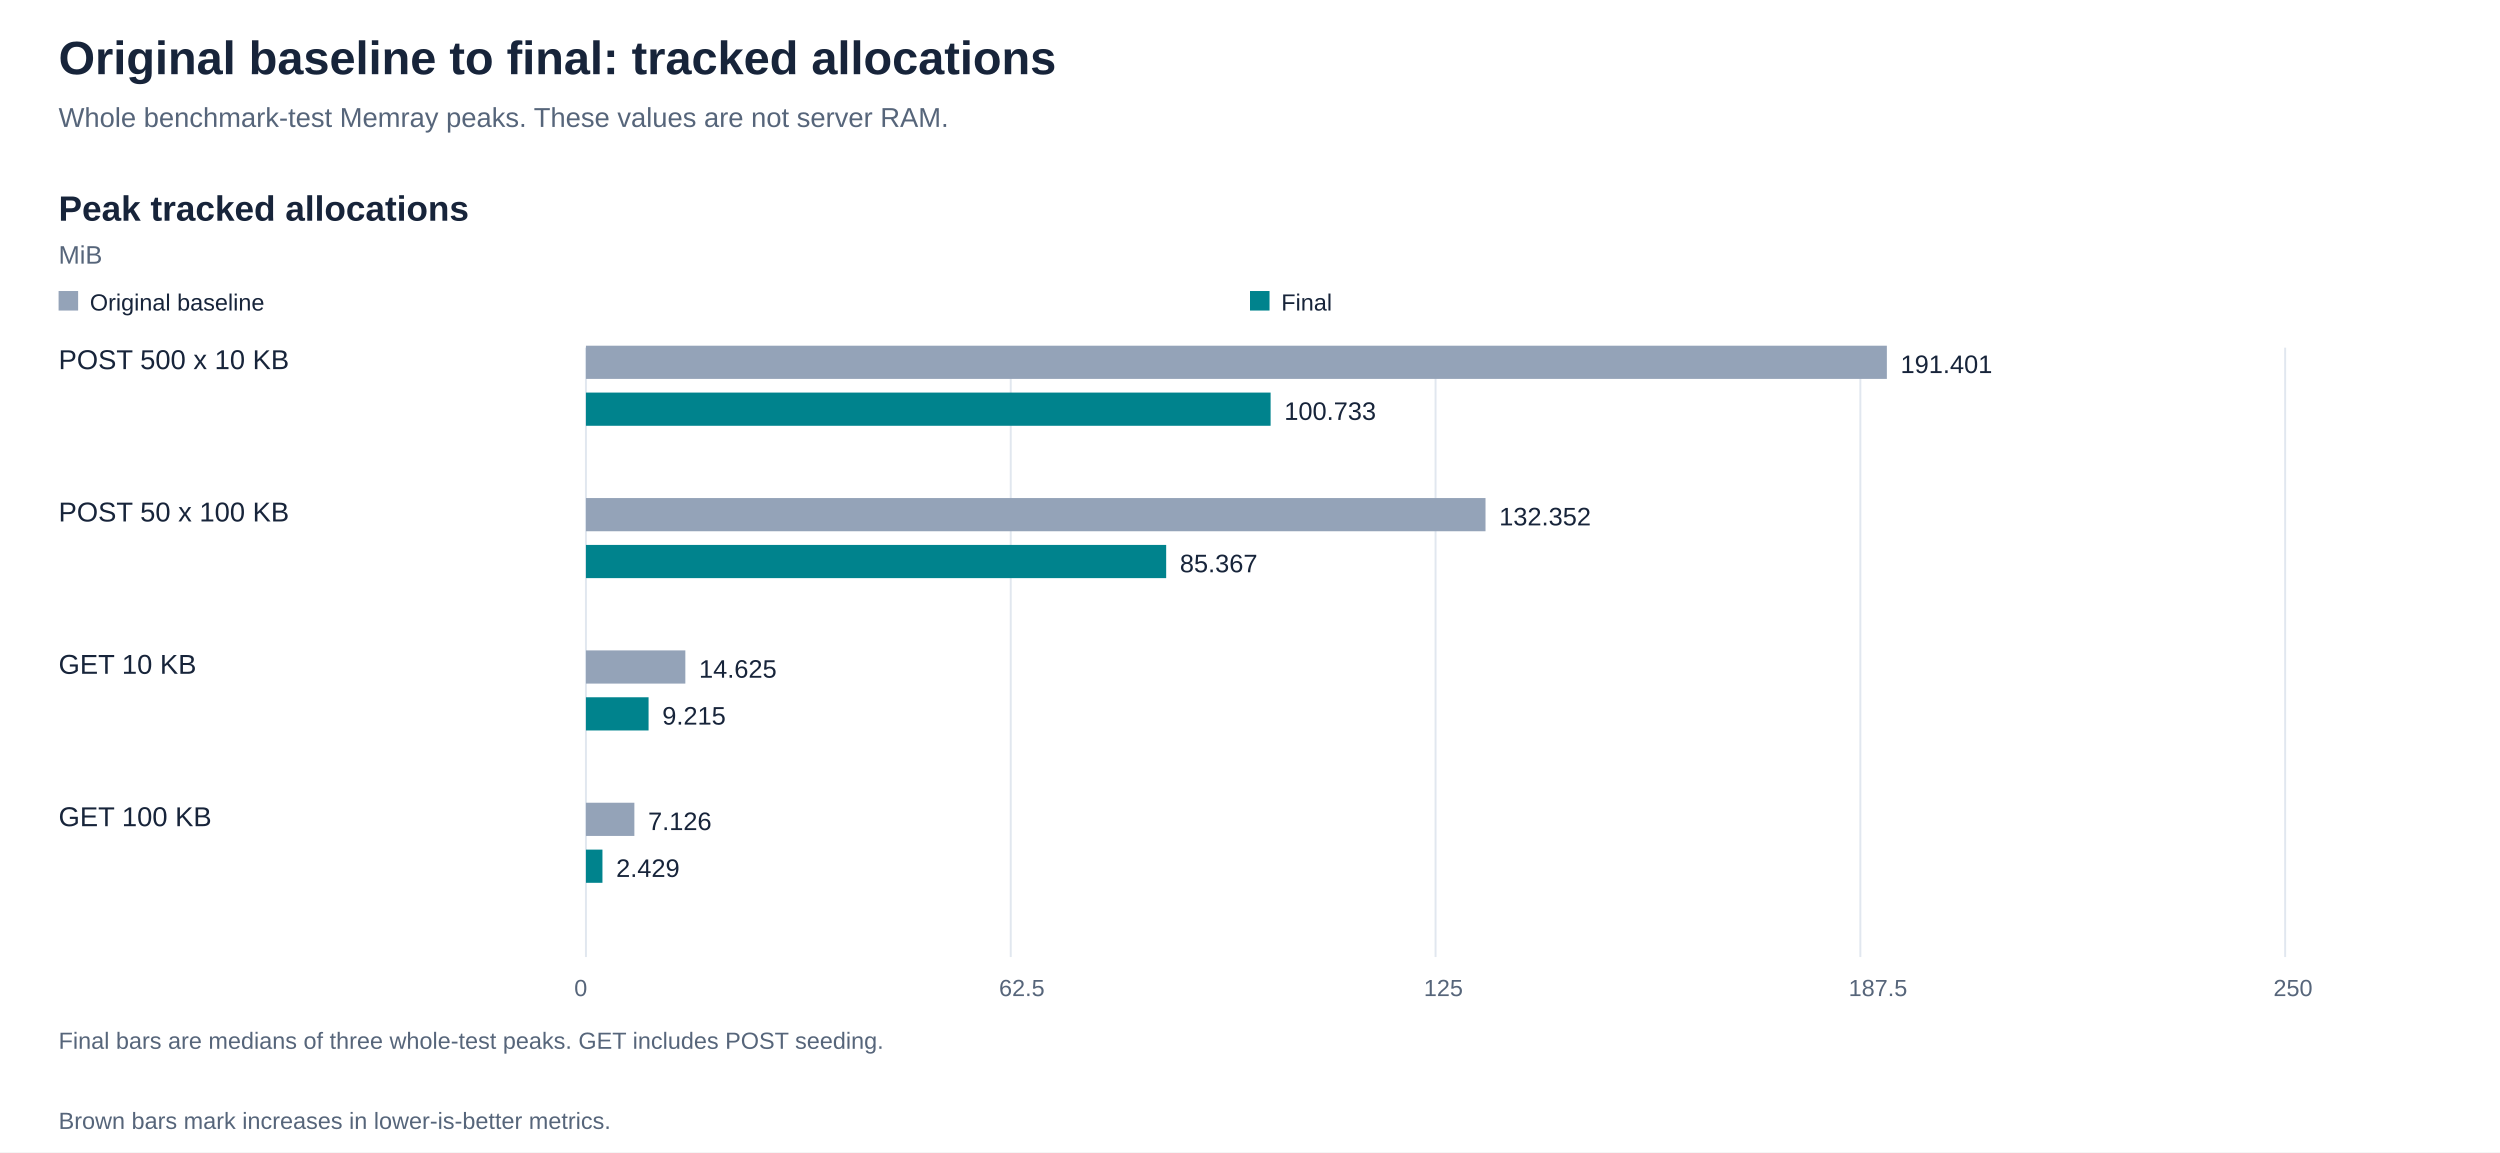
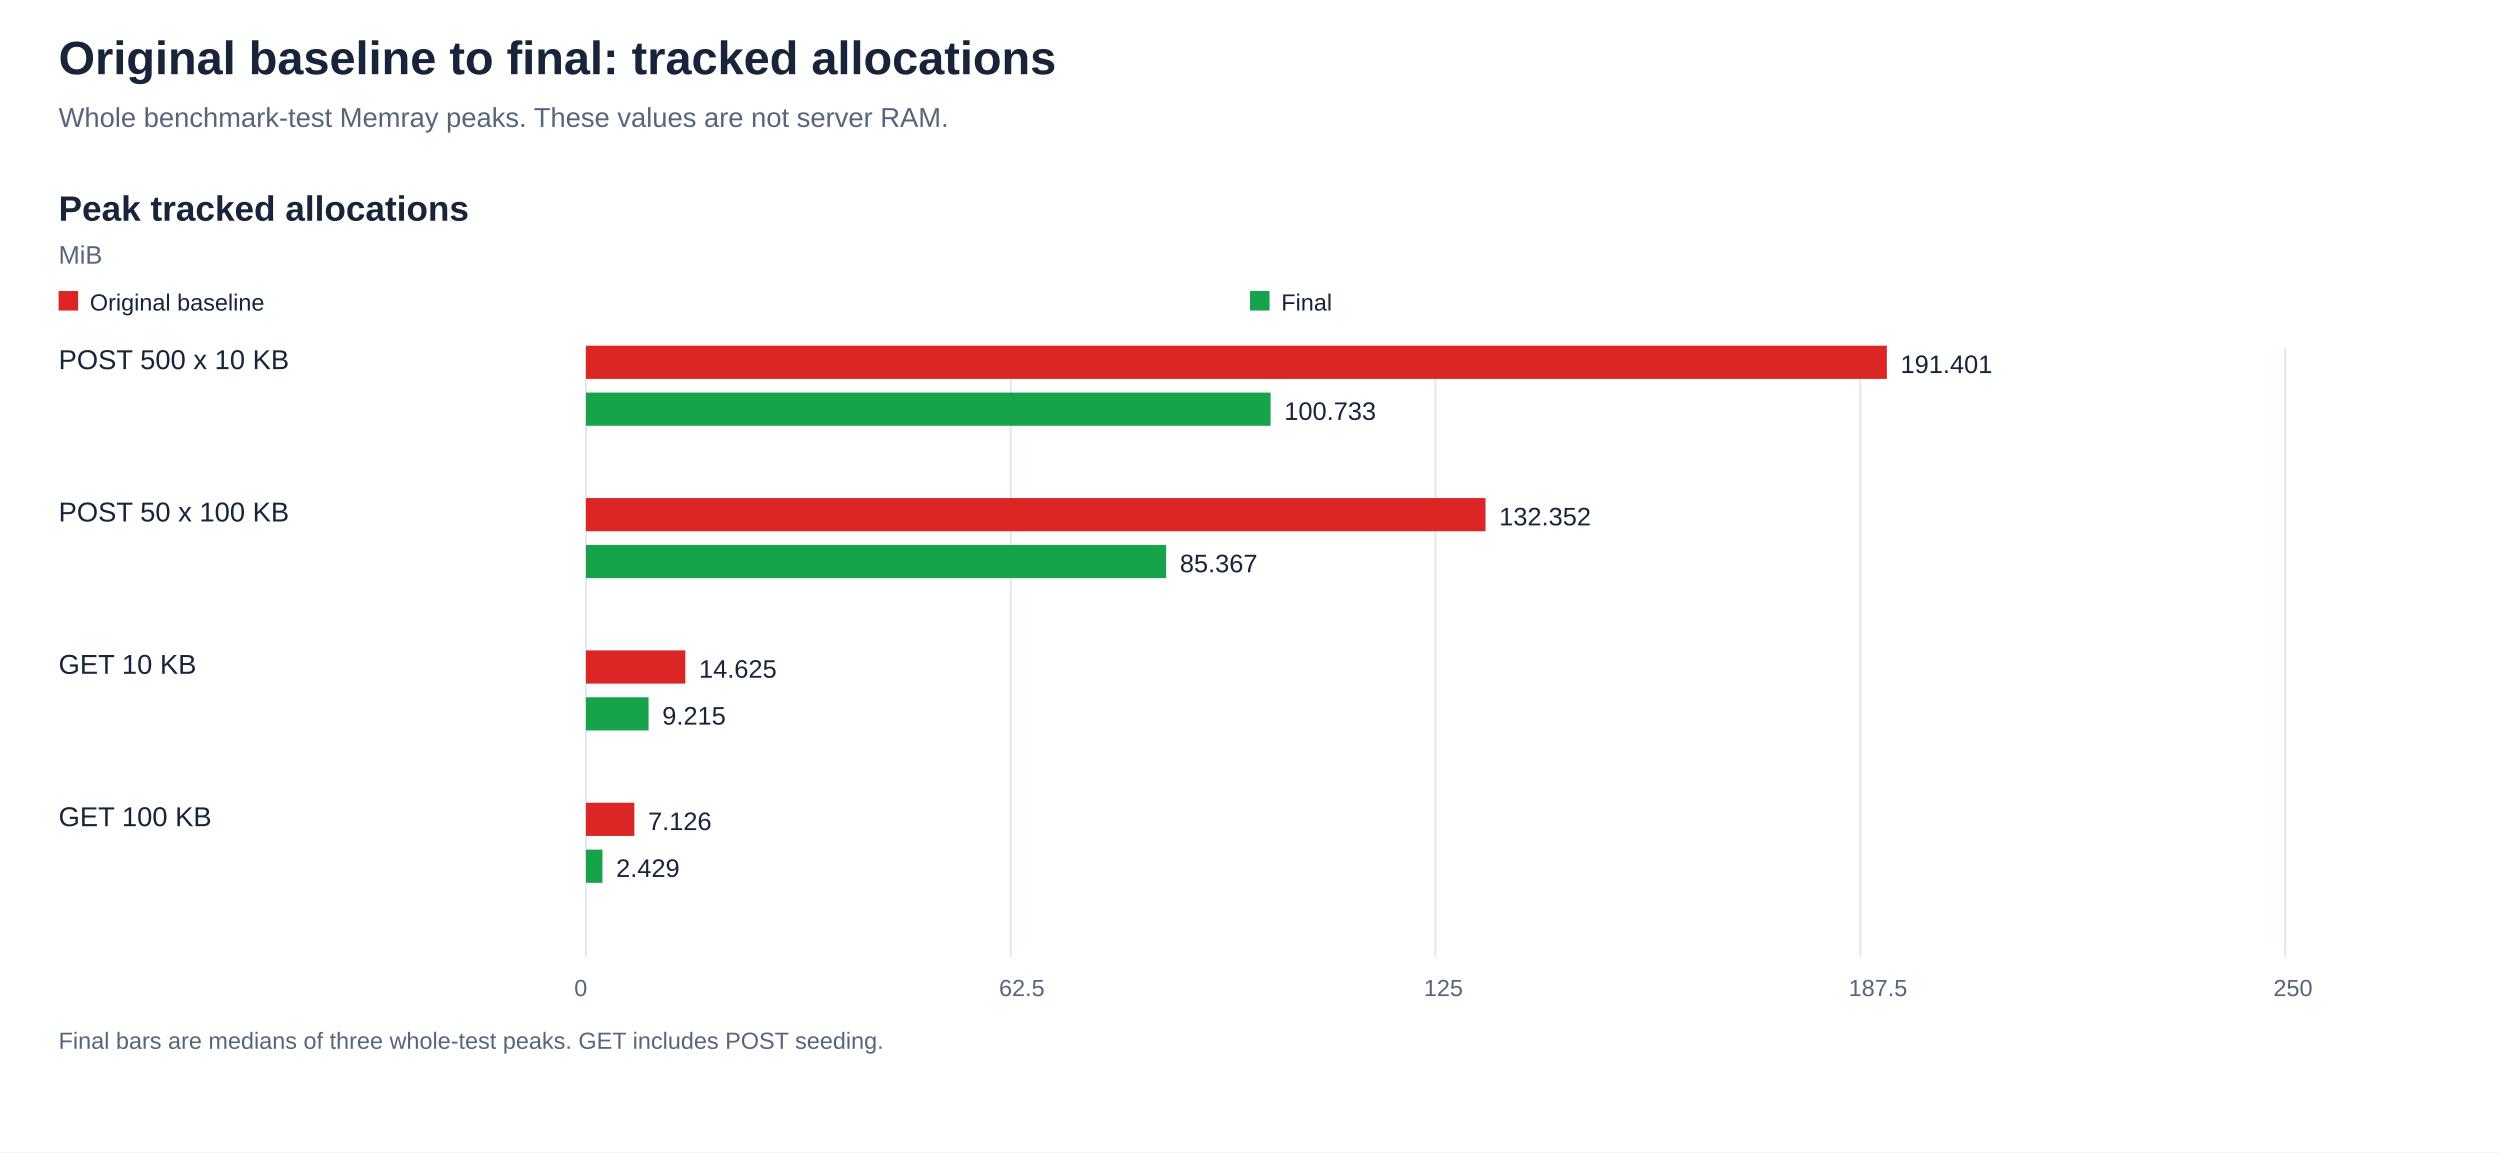
<svg xmlns="http://www.w3.org/2000/svg" width="1280" height="590" viewBox="0 0 1280 590" role="img">
  <rect x="0" y="0" width="1280" height="590" fill="white" />
  <text x="30" y="38" font-family="Arial, sans-serif" font-size="24" fill="#17243a" font-weight="700">Original baseline to final: tracked allocations</text>
  <text x="30" y="65" font-family="Arial, sans-serif" font-size="14" fill="#56657a" font-weight="400">Whole benchmark-test Memray peaks. These values are not server RAM.</text>
  <text x="30" y="113" font-family="Arial, sans-serif" font-size="18" fill="#17243a" font-weight="700">Peak tracked allocations</text>
  <text x="30" y="135" font-family="Arial, sans-serif" font-size="13" fill="#56657a" font-weight="400">MiB</text>
-   <rect x="30" y="149" width="10" height="10" fill="#94a3b8" />
+   <rect x="30" y="149" width="10" height="10" fill="#dc2626" />
  <text x="46" y="159" font-family="Arial, sans-serif" font-size="12" fill="#17243a" font-weight="400">Original baseline</text>
-   <rect x="640" y="149" width="10" height="10" fill="#00838d" />
+   <rect x="640" y="149" width="10" height="10" fill="#16a34a" />
  <text x="656" y="159" font-family="Arial, sans-serif" font-size="12" fill="#17243a" font-weight="400">Final</text>
  <line x1="300" y1="178" x2="300" y2="490" stroke="#e1e7ef" />
  <text x="294" y="510" font-family="Arial, sans-serif" font-size="12" fill="#56657a" font-weight="400">0</text>
  <line x1="517.5" y1="178" x2="517.5" y2="490" stroke="#e1e7ef" />
  <text x="511.5" y="510" font-family="Arial, sans-serif" font-size="12" fill="#56657a" font-weight="400">62.5</text>
  <line x1="735" y1="178" x2="735" y2="490" stroke="#e1e7ef" />
  <text x="729" y="510" font-family="Arial, sans-serif" font-size="12" fill="#56657a" font-weight="400">125</text>
  <line x1="952.5" y1="178" x2="952.5" y2="490" stroke="#e1e7ef" />
  <text x="946.5" y="510" font-family="Arial, sans-serif" font-size="12" fill="#56657a" font-weight="400">187.5</text>
  <line x1="1170" y1="178" x2="1170" y2="490" stroke="#e1e7ef" />
  <text x="1164" y="510" font-family="Arial, sans-serif" font-size="12" fill="#56657a" font-weight="400">250</text>
  <text x="30" y="189" font-family="Arial, sans-serif" font-size="14" fill="#17243a" font-weight="400">POST 500 x 10 KB</text>
-   <rect x="300" y="177" width="666.076" height="17" fill="#94a3b8" />
+   <rect x="300" y="177" width="666.076" height="17" fill="#dc2626" />
  <text x="973.076" y="191" font-family="Arial, sans-serif" font-size="13" fill="#17243a" font-weight="400">191.401</text>
-   <rect x="300" y="201" width="350.552" height="17" fill="#00838d" />
+   <rect x="300" y="201" width="350.552" height="17" fill="#16a34a" />
  <text x="657.552" y="215" font-family="Arial, sans-serif" font-size="13" fill="#17243a" font-weight="400">100.733</text>
  <text x="30" y="267" font-family="Arial, sans-serif" font-size="14" fill="#17243a" font-weight="400">POST 50 x 100 KB</text>
-   <rect x="300" y="255" width="460.585" height="17" fill="#94a3b8" />
+   <rect x="300" y="255" width="460.585" height="17" fill="#dc2626" />
  <text x="767.585" y="269" font-family="Arial, sans-serif" font-size="13" fill="#17243a" font-weight="400">132.352</text>
-   <rect x="300" y="279" width="297.079" height="17" fill="#00838d" />
+   <rect x="300" y="279" width="297.079" height="17" fill="#16a34a" />
  <text x="604.079" y="293" font-family="Arial, sans-serif" font-size="13" fill="#17243a" font-weight="400">85.367</text>
  <text x="30" y="345" font-family="Arial, sans-serif" font-size="14" fill="#17243a" font-weight="400">GET 10 KB</text>
-   <rect x="300" y="333" width="50.894" height="17" fill="#94a3b8" />
+   <rect x="300" y="333" width="50.894" height="17" fill="#dc2626" />
  <text x="357.893" y="347" font-family="Arial, sans-serif" font-size="13" fill="#17243a" font-weight="400">14.625</text>
-   <rect x="300" y="357" width="32.067" height="17" fill="#00838d" />
+   <rect x="300" y="357" width="32.067" height="17" fill="#16a34a" />
  <text x="339.067" y="371" font-family="Arial, sans-serif" font-size="13" fill="#17243a" font-weight="400">9.215</text>
  <text x="30" y="423" font-family="Arial, sans-serif" font-size="14" fill="#17243a" font-weight="400">GET 100 KB</text>
-   <rect x="300" y="411" width="24.798" height="17" fill="#94a3b8" />
+   <rect x="300" y="411" width="24.798" height="17" fill="#dc2626" />
  <text x="331.798" y="425" font-family="Arial, sans-serif" font-size="13" fill="#17243a" font-weight="400">7.126</text>
-   <rect x="300" y="435" width="8.454" height="17" fill="#00838d" />
+   <rect x="300" y="435" width="8.454" height="17" fill="#16a34a" />
  <text x="315.454" y="449" font-family="Arial, sans-serif" font-size="13" fill="#17243a" font-weight="400">2.429</text>
  <text x="30" y="537" font-family="Arial, sans-serif" font-size="12" fill="#56657a" font-weight="400">Final bars are medians of three whole-test peaks. GET includes POST seeding.</text>
-   <text x="30" y="578" font-family="Arial, sans-serif" font-size="12" fill="#56657a" font-weight="400">Brown bars mark increases in lower-is-better metrics.</text>
</svg>
